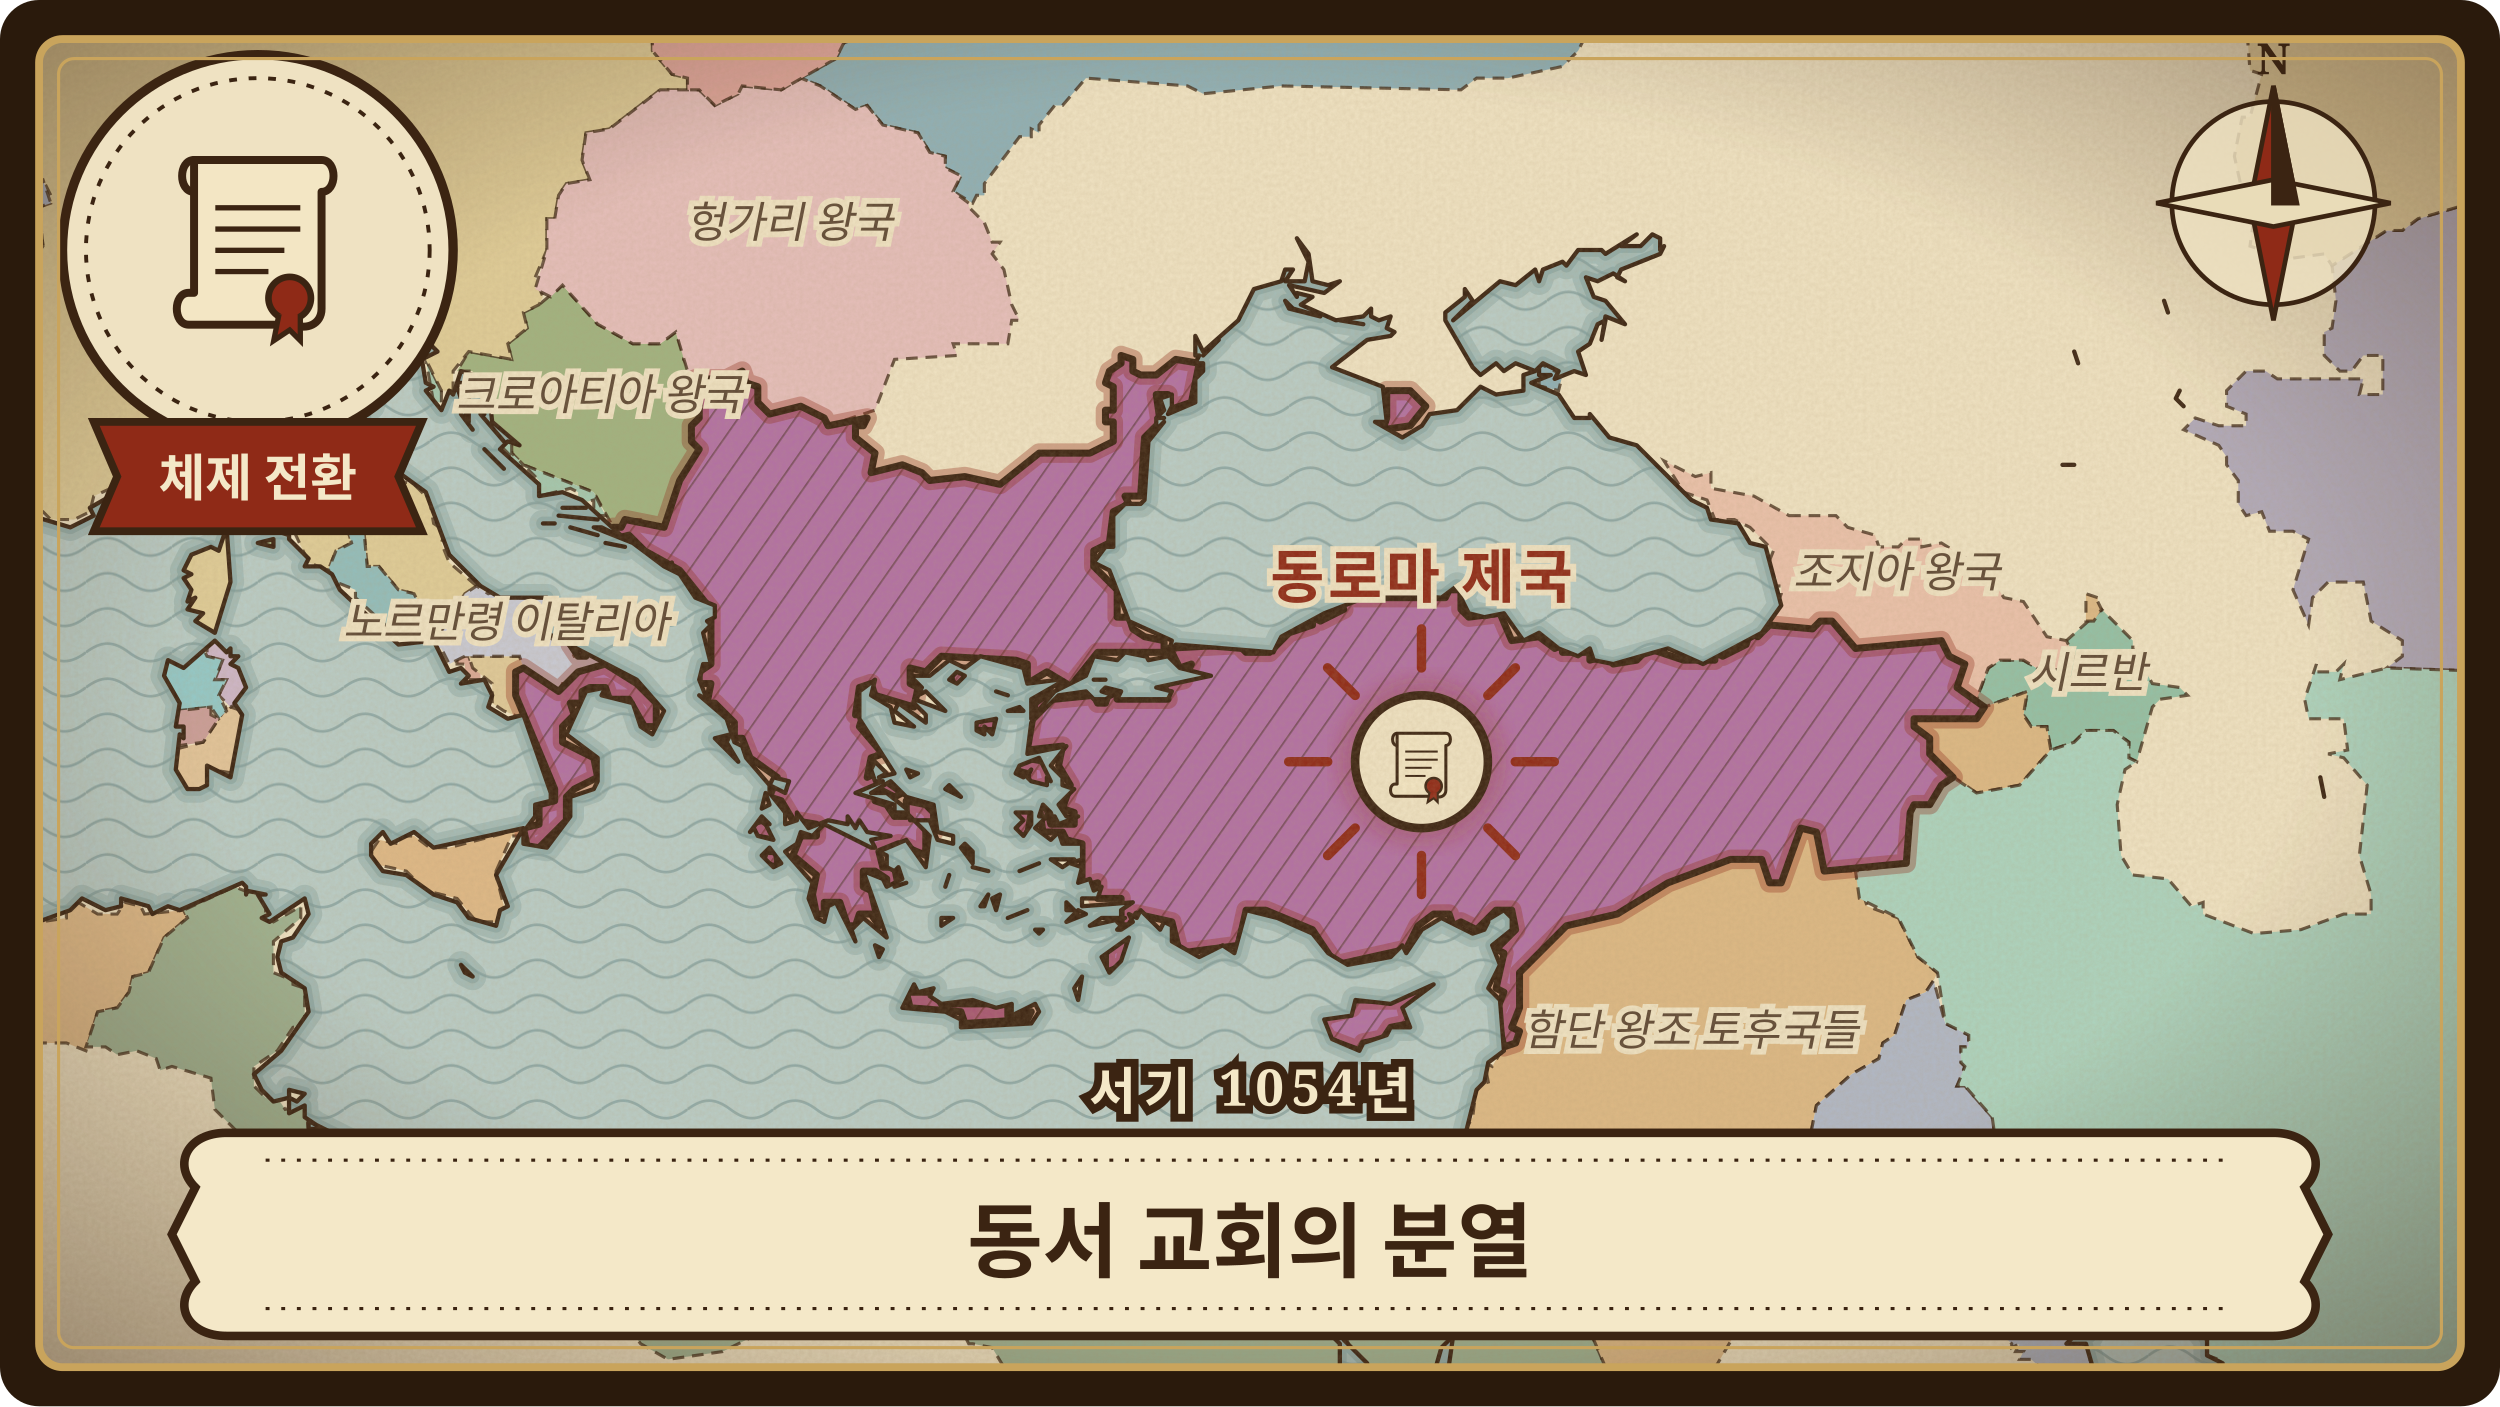
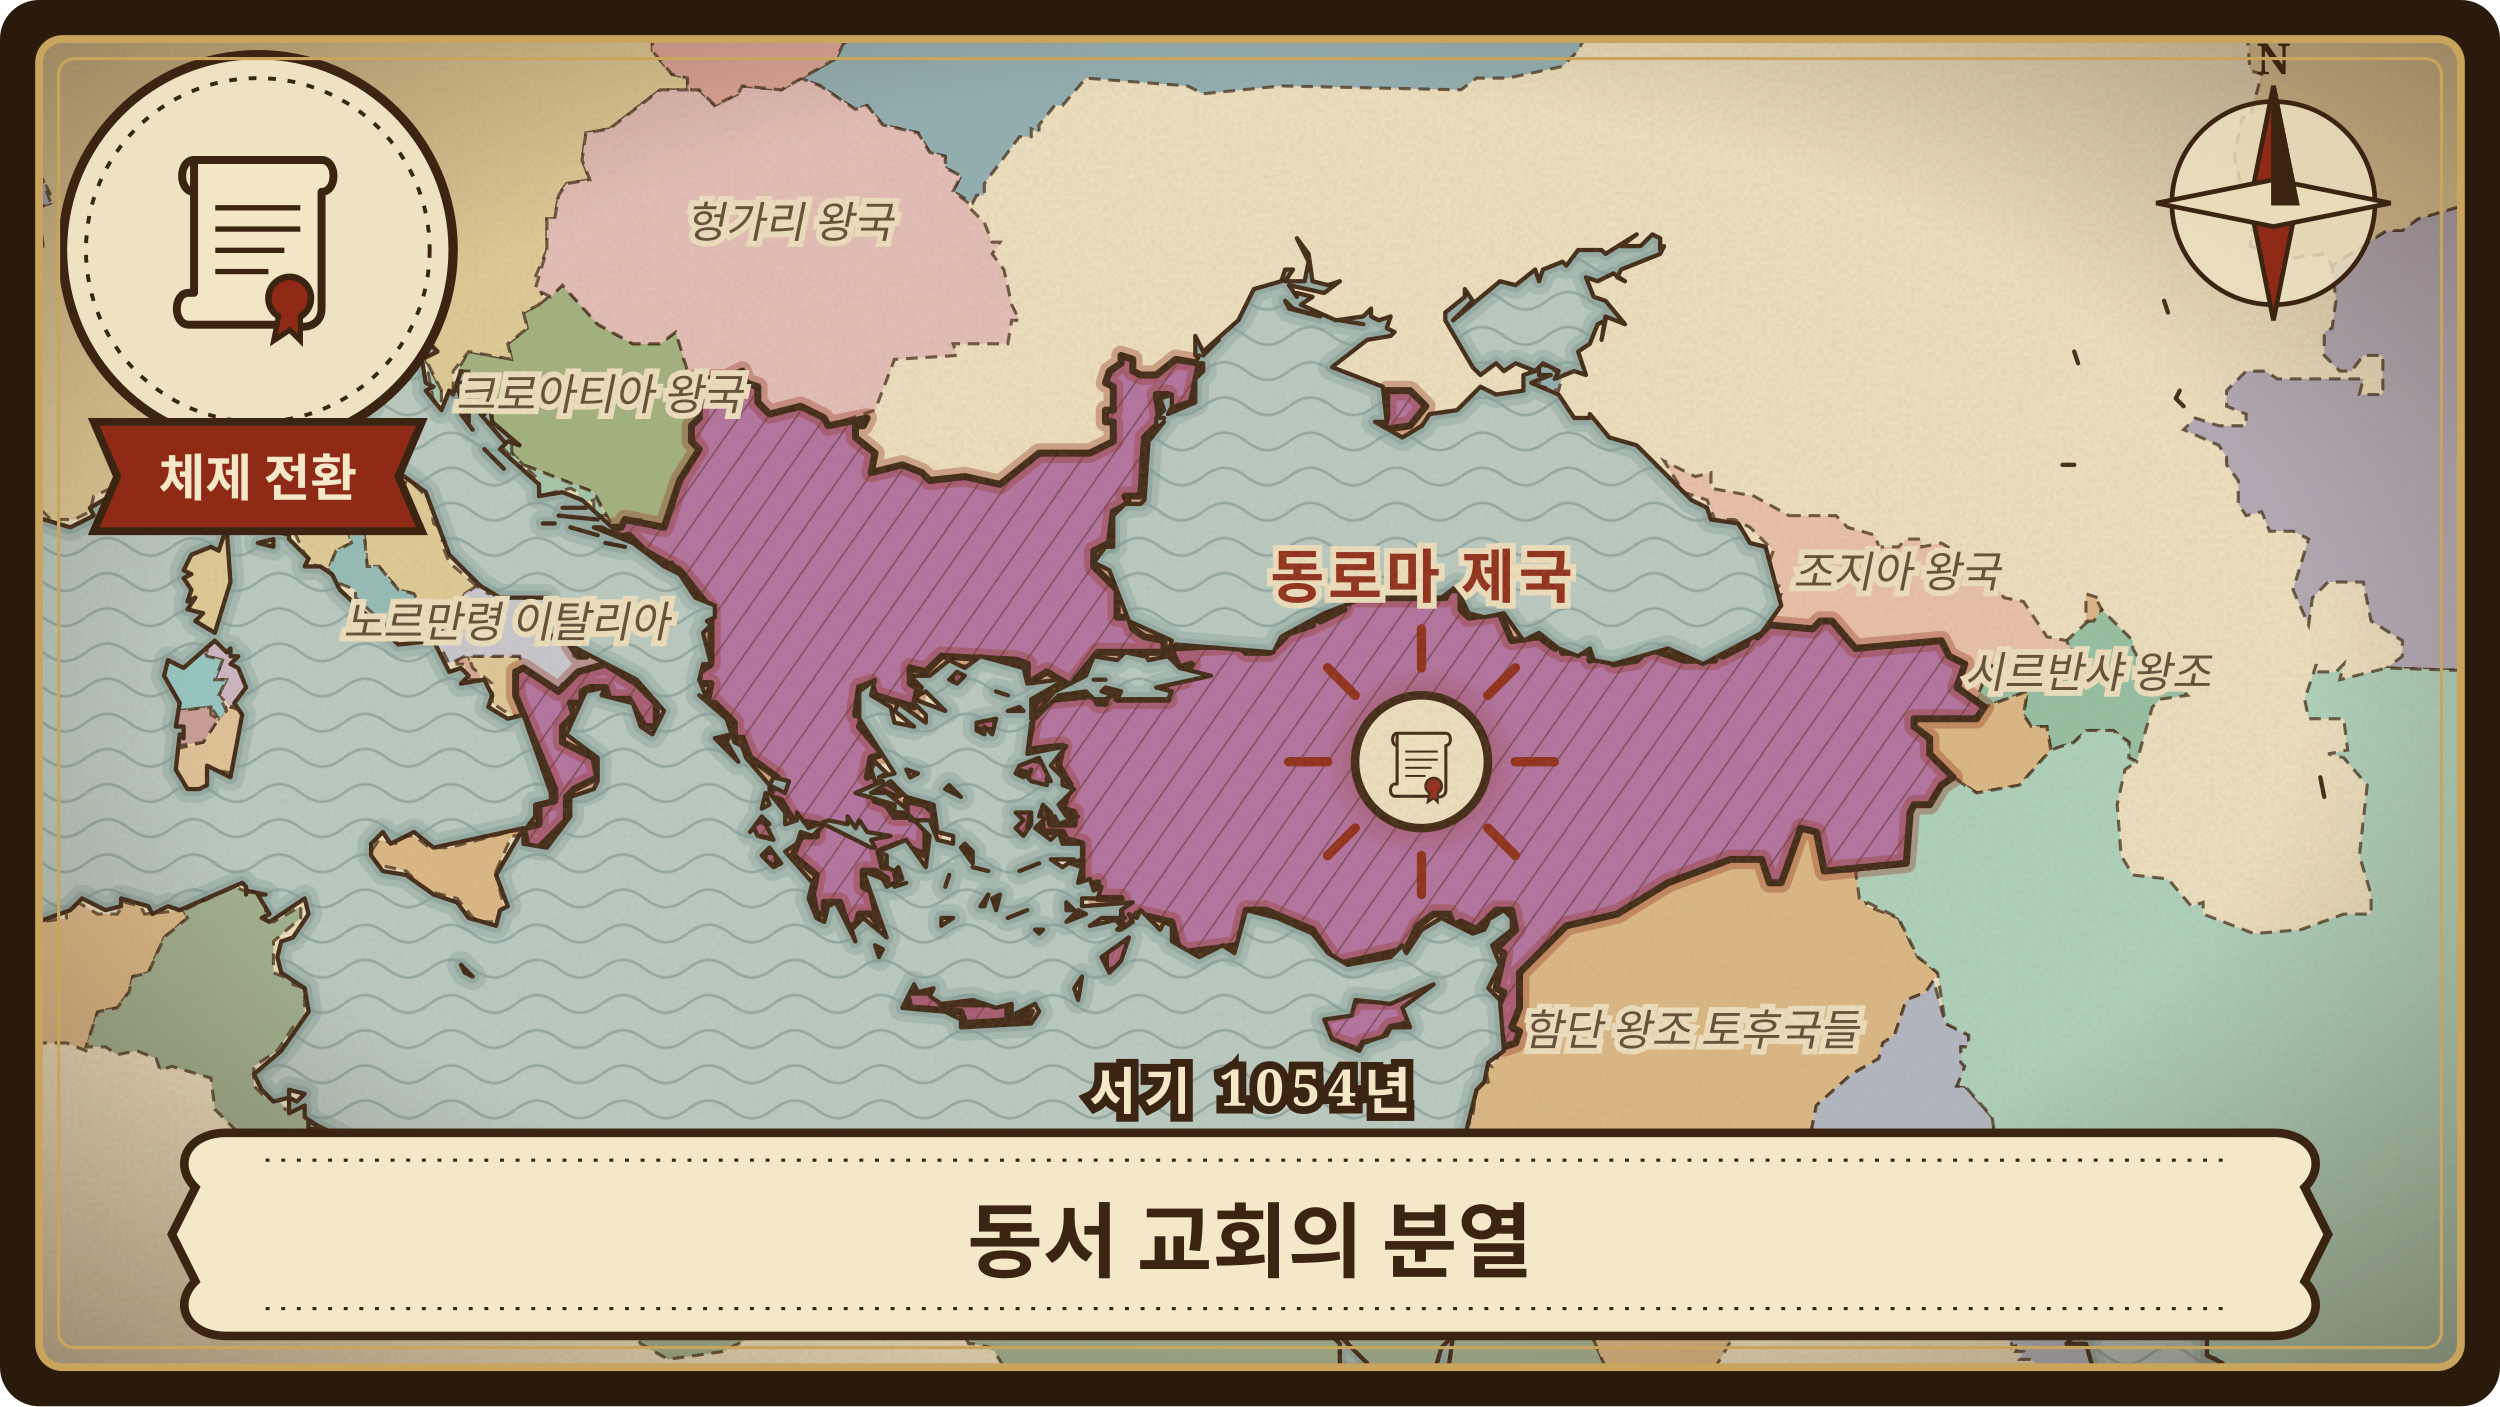
<svg xmlns="http://www.w3.org/2000/svg" viewBox="0 0 640 360" width="640" height="360" role="img" aria-label="동서 교회의 분열">
  <defs>
    <clipPath id="frame-great-schism">
      <rect x="10" y="10" width="620" height="340" rx="6" />
    </clipPath>
    <pattern id="waves-great-schism" width="22" height="9" patternUnits="userSpaceOnUse">
      <path d="M0 5 C4 2 7 2 11 5 C15 8 18 8 22 5" fill="none" stroke="#6f8f8f" stroke-width="0.7" stroke-opacity="0.55" />
    </pattern>
    <pattern id="hatch-great-schism" width="6" height="6" patternUnits="userSpaceOnUse" patternTransform="rotate(35)">
      <path d="M0 0 L0 6" stroke="#3b2412" stroke-width="0.9" stroke-opacity="0.45" />
    </pattern>
    <filter id="paper-great-schism" x="0" y="0" width="100%" height="100%">
      <feTurbulence type="fractalNoise" baseFrequency="0.9" numOctaves="3" seed="30" result="noise" />
      <feColorMatrix in="noise" type="matrix" values="0 0 0 0 0.45  0 0 0 0 0.33  0 0 0 0 0.18  0 0 0 0.22 0" />
    </filter>
    <radialGradient id="vignette-great-schism" cx="50%" cy="48%" r="70%">
      <stop offset="60%" stop-color="#3b2412" stop-opacity="0" />
      <stop offset="100%" stop-color="#3b2412" stop-opacity="0.45" />
    </radialGradient>
    <filter id="glow-great-schism">
      <feGaussianBlur stdDeviation="3" />
    </filter>
    <path id="land-great-schism" d="M-24 384L361 384L358 374L354 368L355 368L354 366L355 366L355 365L346 355L343 350L343 344L340 341L343 335L344 343L350 349L351 355L357 363L363 367L366 364L365 359L369 345L372 342L370 356L367 362L375 363L389 384L557 384L557 381L559 382L553 378L552 374L549 375L548 371L546 371L549 371L548 370L543 369L543 366L538 358L534 344L529 344L532 341L535 342L532 334L532 335L538 336L543 335L543 330L546 328L548 329L547 330L544 330L548 333L551 333L551 335L558 332L559 336L565 343L565 347L569 349L567 350L570 353L574 364L587 368L590 371L589 372L599 377L603 381L610 381L616 384L622 380L625 380L627 377L635 374L643 377L644 384L664 384L664 -24L-8 -24L-6 -21L-9 -21L-6 -18L-8 -18L-11 -22L-16 -20L-11 -17L-6 -18L-5 -15L-7 -17L-15 -18L-24 -13L-24 158L-19 154L-20 148L-17 147L-21 143L-20 133L-10 126L1 129L-1 125L1 129L4 128L4 126L6 127L4 130L7 129L8 132L18 135L24 132L23 130L30 126L30 124L41 120L47 112L50 111L55 112L67 119L71 131L71 136L74 137L74 138L79 143L78 145L82 145L85 147L87 151L102 165L111 164L115 172L118 171L120 173L118 175L124 174L126 178L125 181L130 184L134 183L141 203L141 205L137 206L137 209L134 213L134 216L140 217L146 209L146 204L152 202L153 200L153 194L145 188L150 177L155 176L154 178L162 180L164 186L167 188L170 182L163 174L138 161L137 158L141 156L140 153L128 153L123 150L115 142L109 126L98 118L94 114L93 104L95 104L96 101L91 96L93 93L103 90L103 87L107 89L109 87L112 90L108 92L109 98L111 99L109 100L113 105L115 100L116 101L118 95L121 96L125 99L126 108L133 114L130 113L128 115L138 124L138 127L144 126L149 128L160 138L154 135L152 135L162 139L170 145L172 144L172 145L170 145L174 147L178 153L183 155L183 158L181 159L182 160L180 162L182 170L180 170L179 174L181 179L179 178L186 184L188 190L190 191L191 194L197 201L198 199L202 200L201 203L197 201L197 203L201 208L201 211L204 210L204 208L207 212L212 210L217 211L217 209L219 212L220 210L222 213L228 214L223 215L224 217L223 217L211 211L208 214L205 213L204 216L201 218L208 226L207 230L209 235L211 236L212 232L214 231L219 241L218 238L221 235L227 240L221 223L226 225L227 227L231 225L230 222L229 223L227 222L227 219L225 218L232 215L237 222L238 214L232 208L229 208L229 206L219 203L226 200L224 200L223 197L224 195L227 198L225 199L229 198L220 184L220 177L224 174L223 178L228 181L229 185L234 186L229 182L230 180L237 185L237 183L234 180L234 179L242 182L237 177L235 178L236 176L233 173L238 173L243 169L247 171L251 168L262 171L263 175L271 174L271 175L264 179L264 184L270 177L278 173L280 168L286 169L288 167L293 168L293 167L294 169L299 168L300 164L289 159L284 146L280 144L283 140L285 140L285 132L288 129L292 129L293 128L294 113L298 108L296 110L296 107L298 107L296 107L298 105L297 102L300 101L300 104L299 106L306 103L306 97L308 95L308 93L306 93L307 91L306 91L306 86L308 90L317 82L321 74L328 72L329 69L331 69L329 72L334 72L335 67L332 61L335 65L336 72L340 73L343 72L339 75L330 73L332 76L332 75L336 76L333 78L342 82L349 81L351 79L351 81L353 82L356 81L355 84L357 85L356 86L350 87L341 94L354 99L355 108L352 108L359 112L364 109L366 106L373 105L379 99L383 101L390 100L390 96L393 95L388 93L385 95L383 93L379 96L377 94L370 82L370 80L375 76L375 74L377 77L372 82L384 72L388 73L393 69L394 72L395 69L400 67L401 68L404 64L410 64L411 65L419 60L415 63L420 63L423 60L425 61L425 64L426 63L425 65L415 69L414 71L416 72L413 70L409 72L406 71L408 76L411 77L416 83L411 81L410 87L411 82L409 83L407 88L404 90L406 96L403 95L398 97L399 95L395 93L393 95L394 94L394 96L397 96L392 98L399 101L403 107L407 107L407 106L412 112L419 114L433 128L437 130L438 133L445 134L448 139L452 140L456 155L451 162L436 170L427 166L413 170L408 169L407 166L404 168L399 166L394 162L390 164L385 157L380 158L376 157L374 153L375 151L373 150L369 153L352 152L339 157L328 163L326 167L301 165L299 168L302 171L310 173L296 176L300 177L299 179L286 179L287 177L283 176L282 177L285 178L283 179L280 179L278 177L271 178L264 185L263 193L273 191L269 196L272 199L272 201L275 202L271 206L273 209L276 209L271 211L270 209L270 211L269 208L267 206L266 209L268 209L265 212L269 215L271 213L272 216L277 216L277 220L274 221L277 222L276 226L279 225L280 228L282 227L281 230L277 230L277 232L290 231L287 233L287 235L282 235L279 237L288 235L286 236L287 237L286 238L287 238L290 236L289 234L291 235L292 233L297 238L298 236L300 237L300 241L307 245L313 242L316 244L319 233L327 235L336 239L340 244L345 247L356 245L359 242L360 244L364 238L369 235L377 239L380 238L381 236L380 236L385 233L387 235L387 238L382 242L384 247L381 253L384 256L385 269L381 272L380 277L378 279L375 291L372 294L368 310L363 316L356 319L350 320L349 318L348 320L344 320L347 319L343 320L338 317L339 319L337 320L336 318L333 317L334 313L338 317L335 313L330 314L324 312L323 312L325 314L320 315L318 315L323 312L315 314L313 317L314 317L312 316L305 321L299 323L292 320L285 319L285 317L280 318L278 315L274 314L261 312L252 313L249 307L229 304L226 302L226 297L214 293L209 293L195 298L189 304L187 310L190 318L188 323L183 329L175 331L161 322L136 315L132 311L129 301L106 293L93 294L81 288L82 289L79 289L79 287L81 288L78 286L78 283L74 285L74 281L70 282L67 279L65 275L72 269L79 259L78 253L72 249L71 245L72 241L75 240L79 234L78 230L69 236L67 235L69 234L66 229L68 229L63 228L63 229L63 227L62 226L46 233L43 232L39 234L38 232L31 230L31 232L27 233L21 230L18 233L7 237L1 233L-4 233L-11 233L-19 236L-22 235L-24 236ZM42 173L46 180L45 186L47 186L47 189L46 188L45 197L48 202L51 202L53 201L53 196L59 199L62 183L60 180L63 176L61 171L59 170L61 168L59 168L59 166L58 167L55 164L47 171L43 169L42 173ZM47 148L49 151L48 154L50 153L48 156L52 157L50 159L55 162L59 149L58 135L56 141L54 140L49 142L47 146L49 147L47 148ZM66 139L70 140L70 138L66 139ZM74 281L76 282L78 280L74 279L74 281ZM95 219L98 223L104 224L111 229L117 231L120 235L127 237L128 233L130 232L127 224L134 212L111 217L106 213L100 216L98 213L95 216L95 219ZM117 99L120 108L120 101L118 98L117 99ZM118 247L119 249L121 250L118 247ZM118 106L121 110L118 106ZM119 99L124 101L121 97L119 99ZM122 104L124 106L123 104L122 104ZM123 106L129 113L123 106ZM124 115L129 120L124 115ZM139 134L142 134L139 134ZM143 132L153 133L143 132ZM144 130L150 130L144 130ZM146 135L153 137L146 135ZM155 139L160 140L155 139ZM183 189L189 195L186 190L187 188L183 189ZM192 213L193 212L194 214L198 215L195 209L192 213ZM195 207L197 206L196 203L195 207ZM195 209L197 211L195 209ZM195 219L198 222L200 221L197 217L195 219ZM223 203L227 203L232 207L233 210L238 210L240 215L244 216L244 214L240 213L239 206L232 204L228 200L223 203ZM224 242L225 245L226 243L224 242ZM229 227L232 226L229 227ZM231 258L242 259L246 261L246 263L264 262L266 259L265 257L259 260L259 257L255 258L249 256L241 257L238 255L239 253L235 254L234 252L231 258ZM232 197L233 199L235 198L232 197ZM241 237L244 235L241 235L241 237ZM242 227L243 224L242 227ZM242 202L246 204L243 201L242 202ZM243 174L245 175L247 173L245 172L243 174ZM246 217L249 221L249 218L247 216L246 217ZM249 222L253 223L249 222ZM250 185L250 187L252 188L252 186L254 188L255 184L250 185ZM251 232L252 232L253 229L251 232ZM254 230L255 233L256 229L254 230ZM255 177L258 178L255 177ZM258 182L262 182L261 181L258 182ZM258 235L263 233L258 235ZM260 208L262 210L260 212L262 214L264 211L264 208L260 208ZM260 198L262 199L264 197L263 199L264 200L268 201L268 199L269 200L266 194L261 196L260 198ZM261 223L266 221L261 223ZM265 238L266 239L267 238L265 238ZM269 220L272 222L275 220L269 220ZM273 231L273 233L275 233L273 231ZM273 236L278 234L276 233L273 236ZM275 253L276 256L277 250L275 253ZM280 174L283 174L280 174ZM282 245L284 249L287 246L289 240L282 245ZM308 91L312 87L308 91ZM329 77L330 79L338 81L331 79L329 77ZM339 261L341 266L348 269L349 267L355 265L356 263L361 263L359 258L367 252L356 257L347 256L346 260L339 261ZM343 82L349 83L343 82ZM347 319L351 318L347 319ZM351 318L354 319L351 318ZM528 119L531 119L528 119ZM531 90L532 93L531 90ZM533 338L535 341L537 339L534 335L533 338ZM554 77L555 80L554 77ZM557 102L559 104L557 102L558 100L557 102ZM594 199L595 204L594 199Z" />
    <clipPath id="landclip-great-schism">
      <use href="#land-great-schism" />
    </clipPath>
    <path id="hl-great-schism-27" d="M239 254L241 257L258 257L258 260L264 259L263 261L247 262L246 259L233 258L232 254ZM223 241L226 242L226 245L223 245ZM241 221L242 223L240 224L240 222ZM250 224L249 221L252 221L253 224ZM196 218L199 218L199 222L195 221ZM246 216L250 220L247 221L245 219ZM192 214L192 211L195 210L198 212L198 215ZM242 201L245 202L245 205L241 203ZM147 202L145 204L145 210L138 217L135 217L134 212L138 211L138 206L142 205L142 202L132 178L132 172L134 171L143 177L148 172L155 170L163 175L168 180L168 186L165 186L161 179L156 179L155 176L151 176L149 177L149 180L146 180L147 183L144 186L144 190L152 194L153 199ZM243 171L247 171L247 175L244 176ZM148 168L146 165L150 166L150 168ZM361 262L356 263L354 266L349 267L348 269L340 266L338 263L339 260L346 258L346 256L357 256L364 251L367 251L367 253L360 258ZM283 243L287 240L289 240L288 247L283 249ZM275 233L276 235L272 237L274 233ZM254 230L256 230L256 232L253 232ZM263 221L266 221L265 223L262 224ZM260 209L261 206L264 208L263 214L260 214ZM265 202L263 201L263 198L259 197L262 194L268 195L270 201ZM250 184L255 184L255 187L249 187ZM297 108L293 112L292 127L288 127L289 129L285 131L284 139L280 141L280 145L286 151L286 158L289 158L290 161L293 163L298 164L298 166L317 165L319 167L325 167L330 162L336 160L336 158L338 159L344 156L343 153L370 153L371 151L374 151L374 156L376 158L384 157L387 164L394 163L398 166L400 165L400 167L407 167L407 169L411 168L413 170L419 169L422 166L431 169L439 169L439 167L441 168L447 165L448 162L450 163L453 160L464 161L466 159L469 159L475 166L497 164L499 168L503 170L501 176L508 181L506 184L490 184L490 186L494 189L494 193L500 199L497 201L494 206L490 206L489 208L488 221L467 223L465 213L461 212L456 226L453 226L451 220L443 220L427 226L414 234L401 237L389 249L389 258L387 263L389 264L388 267L385 268L383 259L385 254L383 253L385 244L383 243L388 238L387 233L383 233L378 238L374 236L372 237L371 234L367 234L363 237L360 243L342 247L336 238L324 233L319 233L317 242L302 244L300 236L291 234L289 237L287 237L287 230L281 230L281 226L277 227L277 216L273 215L272 213L267 213L266 206L268 207L269 211L275 211L275 208L272 207L274 201L271 196L272 191L263 192L265 180L269 177L270 179L280 178L281 180L283 180L284 177L286 177L286 179L299 179L298 175L303 174L305 170L302 171L300 167L281 167L273 177L271 176L273 175L268 172L263 175L263 170L260 169L241 168L237 172L233 171L233 175L235 176L234 181L224 178L223 175L220 176L219 183L221 183L220 186L226 193L223 194L222 199L224 198L231 203L229 204L225 202L224 205L227 206L229 209L232 209L232 205L237 206L239 208L239 213L237 213L237 219L230 216L225 218L226 222L229 222L230 227L227 227L227 225L224 223L221 223L221 227L223 228L225 237L223 234L220 234L219 237L217 237L215 231L211 231L211 234L209 234L208 229L209 224L203 219L205 214L209 214L209 211L203 210L200 205L197 204L199 199L192 194L190 189L187 189L187 191L185 190L185 188L188 188L188 185L183 180L181 180L182 175L179 175L179 172L182 170L182 156L174 146L165 141L161 137L157 138L157 135L159 135L160 133L170 135L174 123L179 115L177 113L177 109L179 107L179 103L177 101L178 97L186 97L190 95L191 98L194 99L194 103L197 106L205 104L211 107L212 109L222 107L221 109L219 109L219 112L224 116L223 121L231 119L236 121L238 123L247 122L256 124L266 116L279 116L285 113L285 108L283 108L283 105L285 105L285 99L283 98L284 95L287 93L287 91L290 92L290 95L292 96L296 96L301 92L307 93L305 103L299 105L299 101L296 101ZM258 180L262 180L262 182L258 183ZM355 100L361 100L365 104L361 109L354 110L355 107Z" />
  </defs>
  <rect width="640" height="360" rx="10" fill="#2a1a0c" />
  <g clip-path="url(#frame-great-schism)">
    <rect width="640" height="360" fill="#b9ccc6" />
    <rect width="640" height="360" fill="url(#waves-great-schism)" />
    <use href="#land-great-schism" fill="none" stroke="#7e9c98" stroke-width="7" stroke-opacity="0.35" stroke-linejoin="round" />
    <use href="#land-great-schism" fill="none" stroke="#7e9c98" stroke-width="3.5" stroke-opacity="0.5" stroke-linejoin="round" />
    <use href="#land-great-schism" fill="#efe2c2" stroke="none" />
    <g clip-path="url(#landclip-great-schism)">
      <path d="M127 223L131 214L134 214L134 212L115 217L110 217L106 214L103 214L102 216L97 215L95 218L95 221L104 223L109 228L117 230L122 236L127 236L129 232L127 224Z" fill="rgb(222,184,134)" stroke="#3b2412" stroke-width="0.8" stroke-opacity="0.75" stroke-dasharray="3 2" />
      <path d="M67 137L70 137L70 140L67 140L66 137ZM68 123L67 119L73 122L72 129L74 132L74 136L71 134L68 124Z" fill="rgb(165,181,130)" stroke="#3b2412" stroke-width="0.8" stroke-opacity="0.75" stroke-dasharray="3 2" />
      <path d="M59 181L62 182L60 198L54 197L52 203L45 202L44 192L52 190L58 181Z" fill="rgb(226,196,153)" stroke="#3b2412" stroke-width="0.8" stroke-opacity="0.75" stroke-dasharray="3 2" />
      <path d="M53 164L53 168L57 169L55 174L58 174L56 178L59 181L63 179L63 172L59 165L54 164Z" fill="rgb(205,182,199)" stroke="#3b2412" stroke-width="0.8" stroke-opacity="0.75" stroke-dasharray="3 2" />
      <path d="M51 166L47 170L42 169L42 176L44 177L45 182L54 181L56 184L58 182L56 178L58 174L55 174L57 169L53 168L52 166Z" fill="rgb(147,200,199)" stroke="#3b2412" stroke-width="0.8" stroke-opacity="0.75" stroke-dasharray="3 2" />
      <path d="M54 183L54 181L45 182L45 191L52 190L56 184Z" fill="rgb(202,157,152)" stroke="#3b2412" stroke-width="0.8" stroke-opacity="0.75" stroke-dasharray="3 2" />
      <path d="M175 92L178 97L177 101L179 103L179 107L177 109L177 113L179 115L174 123L170 135L166 135L164 133L160 133L159 135L157 135L152 126L134 119L131 116L131 113L125 108L125 101L123 101L123 99L121 98L121 95L117 95L120 90L131 92L130 88L135 84L134 80L138 78L144 73L153 83L162 88L169 88L173 85L175 91Z" fill="rgb(160,178,127)" stroke="#3b2412" stroke-width="0.8" stroke-opacity="0.75" stroke-dasharray="3 2" />
      <path d="M17 267L8 267L5 269L-3 268L-11 271L-24 271L-24 236L-6 233L2 234L4 237L17 235L17 233L20 231L25 234L30 234L32 231L36 232L37 234L47 233L48 235L42 240L38 249L34 250L33 254L30 258L25 259L22 269Z" fill="rgb(223,186,136)" stroke="#3b2412" stroke-width="0.8" stroke-opacity="0.75" stroke-dasharray="3 2" />
      <path d="M75 252L78 253L78 262L75 263L71 269L65 273L65 278L68 281L71 281L73 284L78 283L79 289L83 289L92 295L97 294L96 295L100 295L100 294L105 293L107 295L111 294L111 295L115 295L119 299L122 298L123 300L127 300L130 302L132 311L134 315L141 318L149 318L161 322L171 330L174 330L175 332L184 330L190 322L191 317L188 312L188 303L191 303L192 299L194 300L197 298L196 296L199 297L202 295L205 295L211 293L226 297L226 301L228 304L233 304L239 307L248 307L252 314L272 314L278 316L280 319L292 321L297 323L304 323L305 321L306 322L309 320L309 317L315 317L315 314L321 314L323 311L326 311L325 313L327 314L334 314L333 318L335 317L336 320L339 320L338 318L342 320L345 319L346 321L360 319L364 317L368 311L367 309L370 307L370 301L373 297L373 294L378 295L380 297L387 297L391 295L392 298L392 309L395 322L397 322L399 328L400 329L402 334L405 336L411 350L420 362L431 382L433 382L432 384L388 384L381 373L378 365L373 362L367 362L371 355L371 344L369 345L367 362L364 367L362 367L355 362L355 359L350 356L350 351L346 346L342 336L341 341L343 344L344 350L349 358L355 363L355 369L361 378L361 383L363 384L290 384L288 372L286 370L283 370L284 368L279 363L277 364L276 360L257 350L254 345L249 344L248 344L247 342L234 335L218 334L203 337L185 346L171 348L164 344L161 340L156 337L141 333L128 327L122 318L114 310L106 306L104 306L104 308L102 307L95 309L87 304L84 305L83 302L78 303L79 300L66 294L63 295L61 290L55 284L54 276L44 273L41 274L40 271L35 269L30 270L27 268L22 268L25 259L30 258L33 254L34 250L38 249L42 240L48 235L47 233L60 227L65 229L68 228L68 235L70 236L77 232L77 235L70 241L70 249L75 251ZM119 247L121 248L121 250L118 249L118 247Z" fill="rgb(158,177,144)" stroke="#3b2412" stroke-width="0.8" stroke-opacity="0.75" stroke-dasharray="3 2" />
      <path d="M120 174L123 174L123 171L121 171L120 168L117 168L117 170L119 170L119 174Z" fill="rgb(218,169,149)" stroke="#3b2412" stroke-width="0.8" stroke-opacity="0.75" stroke-dasharray="3 2" />
      <path d="M120 109L117 108L117 101L120 103ZM120 99L120 98L122 98L123 100ZM113 100L113 103L111 103L109 92ZM102 90L99 89L89 95L89 91L91 89L101 87ZM154 132L152 133L152 128L148 129L148 126L146 125L138 127L138 123L134 119L152 126L155 132ZM128 113L128 112L131 113L131 116L134 119L131 121L132 118L128 114Z" fill="rgb(163,199,174)" stroke="#3b2412" stroke-width="0.8" stroke-opacity="0.75" stroke-dasharray="3 2" />
      <path d="M394 99L394 93L400 96L399 100L395 99ZM422 -24L420 -18L420 -13L417 -12L412 -1L409 3L408 9L406 9L404 13L400 17L386 20L378 20L374 23L328 22L308 24L304 22L278 20L272 27L270 27L266 32L266 34L264 33L264 35L261 35L252 47L252 50L250 50L249 52L244 49L246 45L242 43L242 40L238 39L235 34L226 32L222 27L219 28L210 22L205 20L214 15L216 11L224 8L224 -4L226 -5L226 -9L225 -13L223 -14L225 -21L221 -24Z" fill="rgb(142,175,181)" stroke="#3b2412" stroke-width="0.8" stroke-opacity="0.75" stroke-dasharray="3 2" />
      <path d="M59 135L60 152L56 162L54 163L50 160L50 157L48 157L49 153L47 150L47 144L50 140L55 139L57 135ZM130 -24L130 -22L133 -22L135 -17L135 -10L138 -9L138 -4L152 3L153 5L158 6L159 9L167 10L167 13L172 19L176 20L176 23L169 23L156 33L150 34L149 41L151 46L145 47L143 50L142 56L140 56L140 64L137 71L139 76L138 78L134 80L135 84L130 88L131 92L120 90L116 95L116 100L113 100L109 92L111 88L103 87L102 89L101 87L98 87L91 89L89 91L89 95L91 95L91 98L94 100L94 105L91 104L91 110L93 115L100 122L102 121L102 123L106 124L110 128L111 134L114 136L113 139L115 144L122 150L119 152L116 157L112 154L107 154L106 152L102 151L97 145L94 145L93 134L91 134L92 128L87 129L90 139L86 141L84 146L79 144L72 129L73 122L67 119L66 117L64 118L64 116L60 113L60 109L54 106L52 106L51 108L47 107L43 116L37 116L35 118L35 122L24 127L23 131L19 133L13 133L11 131L8 131L8 128L4 127L-5 127L-4 123L0 121L-3 113L-8 109L-10 103L-8 103L-5 99L-5 96L-10 95L-10 84L-8 83L-9 77L-6 76L-6 78L-2 82L11 63L10 53L13 52L13 50L11 46L9 46L9 43L7 40L2 38L2 29L4 27L-1 20L-2 11L-9 10L-12 8L-15 -1L-9 -5L-8 -12L-18 -13L-19 -18L-12 -18L-16 -20L-16 -22L-12 -22L-13 -24Z" fill="rgb(223,204,151)" stroke="#3b2412" stroke-width="0.8" stroke-opacity="0.75" stroke-dasharray="3 2" />
      <path d="M248 52L244 49L246 45L242 43L242 40L238 39L235 34L226 32L222 27L219 28L210 22L205 20L200 23L190 22L189 24L183 27L179 23L169 23L156 33L150 34L149 41L151 46L145 47L143 50L142 56L140 56L140 64L137 74L141 76L144 73L153 83L162 88L169 88L173 85L176 95L178 97L186 97L190 95L191 98L194 99L194 103L197 106L205 104L211 107L212 109L224 105L229 92L245 91L244 88L258 88L259 82L261 82L259 78L257 69L254 65L256 62L254 62L252 57L248 53Z" fill="rgb(229,190,186)" stroke="#3b2412" stroke-width="0.8" stroke-opacity="0.75" stroke-dasharray="3 2" />
      <path d="M40 119L35 122L35 118L37 116L43 116L41 119ZM58 107L60 109L60 113L64 116L59 115L54 110L47 110L45 113L47 107L51 108L52 106L54 107Z" fill="rgb(225,195,199)" stroke="#3b2412" stroke-width="0.8" stroke-opacity="0.75" stroke-dasharray="3 2" />
      <path d="M664 84L655 110L656 114L655 121L658 122L660 126L656 135L655 146L650 156L649 162L641 172L611 171L615 168L615 164L607 159L605 149L596 149L592 153L591 160L587 151L591 138L587 136L581 136L579 131L575 132L573 129L573 123L570 119L570 117L568 114L559 110L562 107L568 109L575 109L575 106L570 104L570 100L575 95L580 95L583 97L605 97L604 101L610 101L610 91L605 91L602 95L599 95L595 91L595 85L597 84L598 77L597 68L611 59L615 59L619 56L636 51L664 50Z" fill="rgb(176,169,185)" stroke="#3b2412" stroke-width="0.8" stroke-opacity="0.75" stroke-dasharray="3 2" />
      <path d="M664 50L636 51L619 56L615 59L611 59L597 68L595 65L580 67L579 64L576 63L577 56L573 53L574 49L572 40L574 30L576 30L579 19L576 18L575 5L577 -9L582 -18L585 -18L587 -21L592 -20L601 -24L614 -24L628 -22L636 -16L657 -12L664 -19Z" fill="rgb(223,202,153)" stroke="#3b2412" stroke-width="0.8" stroke-opacity="0.75" stroke-dasharray="3 2" />
      <path d="M111 165L109 164L110 163L102 163L91 153L91 151L86 149L84 146L86 141L90 139L87 129L92 128L91 134L93 134L94 145L97 145L102 151L106 152L107 154L112 154L114 157L114 160L111 163Z" fill="rgb(146,189,187)" stroke="#3b2412" stroke-width="0.8" stroke-opacity="0.75" stroke-dasharray="3 2" />
      <path d="M507 181L506 179L509 171L512 169L518 169L523 172L529 171L531 168L529 164L538 156L546 164L546 166L551 175L558 176L560 178L553 179L551 181L547 195L545 194L545 190L541 187L534 187L531 190L525 192L524 186L520 186L518 183L519 177L508 181Z" fill="rgb(147,192,165)" stroke="#3b2412" stroke-width="0.8" stroke-opacity="0.75" stroke-dasharray="3 2" />
      <path d="M126 180L126 175L121 171L120 168L133 168L134 171L132 172L132 178L134 184L129 182Z" fill="rgb(223,201,152)" stroke="#3b2412" stroke-width="0.8" stroke-opacity="0.75" stroke-dasharray="3 2" />
      <path d="M486 235L491 245L496 249L495 251L493 254L488 256L485 265L482 267L481 271L474 275L465 283L463 293L467 325L452 332L445 340L438 352L439 354L437 354L432 362L430 379L426 374L420 362L411 350L405 336L402 334L400 329L399 328L397 322L395 322L392 309L392 298L391 295L387 297L380 297L373 293L377 286L378 278L381 277L380 272L382 273L385 268L388 267L389 264L387 263L389 258L389 249L401 237L414 234L427 226L443 220L451 220L453 226L456 226L461 212L465 213L467 223L475 223L478 232ZM506 203L496 196L494 193L494 189L490 186L490 184L506 184L508 181L519 177L518 183L520 186L524 186L525 192L517 201ZM537 154L538 156L536 159L534 159L534 152L537 153Z" fill="rgb(220,184,132)" stroke="#3b2412" stroke-width="0.8" stroke-opacity="0.75" stroke-dasharray="3 2" />
      <path d="M501 278L503 278L510 286L511 293L516 294L519 298L528 302L532 310L530 314L529 321L534 322L533 329L536 329L537 333L540 335L537 336L537 341L531 343L535 345L535 348L538 353L538 356L529 356L520 348L517 348L518 346L516 346L517 344L515 345L515 344L504 333L490 324L474 323L467 326L463 293L465 283L474 275L481 271L482 267L485 265L488 256L493 254L495 251L498 262L504 265L504 268L502 268L502 272L503 273L502 276Z" fill="rgb(176,183,197)" stroke="#3b2412" stroke-width="0.8" stroke-opacity="0.75" stroke-dasharray="3 2" />
      <path d="M221 -24L225 -21L223 -14L225 -13L226 -9L226 -5L224 -4L224 8L216 11L214 15L200 23L190 22L189 24L183 27L179 23L176 23L176 20L172 19L167 13L167 10L159 9L158 6L153 5L152 3L138 -4L138 -9L135 -10L135 -17L133 -22L130 -22L130 -24Z" fill="rgb(222,164,154)" stroke="#3b2412" stroke-width="0.8" stroke-opacity="0.75" stroke-dasharray="3 2" />
      <path d="M-24 -15L-19 -17L-18 -13L-8 -12L-9 -5L-15 -1L-12 8L-9 10L-2 11L-1 20L4 27L2 29L2 38L9 43L9 46L11 46L13 52L10 53L11 63L-2 82L-6 78L-6 76L-9 77L-8 83L-10 84L-10 95L-5 96L-5 99L-8 103L-10 103L-8 109L-3 113L0 121L-4 123L-5 127L-7 125L-11 125L-14 128L-20 131L-21 135L-24 136Z" fill="rgb(165,173,190)" stroke="#3b2412" stroke-width="0.8" stroke-opacity="0.75" stroke-dasharray="3 2" />
      <path d="M458 132L470 132L473 135L480 137L481 140L486 140L488 138L492 138L492 140L497 139L505 144L504 149L511 150L513 153L518 154L524 163L529 164L531 168L529 171L523 172L518 169L512 169L509 171L506 179L501 176L503 170L499 168L497 164L475 166L469 159L466 159L464 161L453 160L456 152L456 150L454 150L455 148L452 146L454 141L448 135L444 133L439 133L437 128L431 126L426 118L434 122L438 121L438 125L449 127Z" fill="rgb(234,193,170)" stroke="#3b2412" stroke-width="0.8" stroke-opacity="0.75" stroke-dasharray="3 2" />
      <path d="M143 177L144 175L147 175L154 169L152 167L147 168L145 164L142 164L137 161L137 157L140 156L140 153L129 153L128 151L125 152L122 150L119 152L116 157L114 157L114 160L112 163L111 166L113 166L115 170L119 168L133 168L134 171Z" fill="rgb(200,201,211)" stroke="#3b2412" stroke-width="0.8" stroke-opacity="0.75" stroke-dasharray="3 2" />
      <path d="M664 361L656 374L649 379L644 380L640 375L633 375L632 377L635 377L635 379L624 384L622 384L622 381L625 380L622 380L617 384L612 384L610 381L602 381L600 378L591 374L588 369L582 366L577 366L573 363L570 353L567 352L568 348L565 347L565 344L560 339L558 333L552 335L544 331L545 334L540 335L537 333L536 329L533 329L534 322L529 321L530 314L532 310L528 302L519 298L516 294L511 293L510 286L503 278L501 278L503 273L502 272L502 268L504 268L504 265L498 262L496 249L491 245L486 235L476 230L475 223L488 221L489 208L490 206L494 206L497 201L500 199L506 203L517 201L525 192L531 190L534 187L541 187L545 190L545 194L547 195L544 197L542 206L543 219L546 224L555 225L561 232L564 231L564 234L577 239L589 238L600 234L607 234L607 229L604 219L606 201L600 194L596 193L601 192L600 184L591 184L590 179L593 170L593 172L598 172L600 170L599 174L611 171L641 172L649 162L660 127L664 124Z" fill="rgb(172,211,190)" stroke="#3b2412" stroke-width="0.8" stroke-opacity="0.75" stroke-dasharray="3 2" />
      <use href="#hl-great-schism-27" fill="rgb(178,112,163)" stroke="none" />
      <use href="#hl-great-schism-27" fill="url(#hatch-great-schism)" stroke="none" />
      <use href="#hl-great-schism-27" fill="none" stroke="#8f2a17" stroke-width="5" stroke-opacity="0.35" stroke-linejoin="round" />
      <use href="#hl-great-schism-27" fill="none" stroke="#3b2412" stroke-width="1.8" stroke-linejoin="round" />
    </g>
    <use href="#land-great-schism" fill="none" stroke="#3b2412" stroke-width="1.1" stroke-linejoin="round" />
    <text x="363.9" y="153.0" class="lbl hl">동로마 제국</text>
    <text x="432.9" y="267.6" class="lbl">함단 왕조 토후국들</text>
    <text x="202.1" y="60.8" class="lbl">헝가리 왕국</text>
    <text x="153.4" y="104.9" class="lbl">크로아티아 왕국</text>
    <text x="485.6" y="150.3" class="lbl">조지아 왕국</text>
-     <text x="534.5" y="176.0" class="lbl">시르반</text>
+     <text x="534.5" y="176.0" class="lbl">시르반샤 왕조</text>
    <text x="129.6" y="163.1" class="lbl">노르만령 이탈리아</text>
    <g transform="translate(363.9 195.0)">
      <path d="M0 -24 L0 -34" transform="rotate(0)" stroke="#8f2a17" stroke-width="2.4" stroke-linecap="round" />
      <path d="M0 -24 L0 -34" transform="rotate(45)" stroke="#8f2a17" stroke-width="2.4" stroke-linecap="round" />
      <path d="M0 -24 L0 -34" transform="rotate(90)" stroke="#8f2a17" stroke-width="2.4" stroke-linecap="round" />
      <path d="M0 -24 L0 -34" transform="rotate(135)" stroke="#8f2a17" stroke-width="2.4" stroke-linecap="round" />
      <path d="M0 -24 L0 -34" transform="rotate(180)" stroke="#8f2a17" stroke-width="2.4" stroke-linecap="round" />
      <path d="M0 -24 L0 -34" transform="rotate(225)" stroke="#8f2a17" stroke-width="2.4" stroke-linecap="round" />
      <path d="M0 -24 L0 -34" transform="rotate(270)" stroke="#8f2a17" stroke-width="2.4" stroke-linecap="round" />
      <path d="M0 -24 L0 -34" transform="rotate(315)" stroke="#8f2a17" stroke-width="2.4" stroke-linecap="round" />
      <circle r="20" fill="#8f2a17" fill-opacity="0.35" filter="url(#glow-great-schism)" />
      <circle r="17" fill="#efe2c2" stroke="#3b2412" stroke-width="2.2" />
      <g transform="translate(-13 -13) scale(0.26)">
        <path d="M26 22 L74 22 C80 22 80 34 74 34 L74 78 C74 84 68 86 64 84 L24 84 C18 84 18 72 24 72 L26 72 Z" fill="#f3e6c4" stroke="#3b2412" stroke-width="3" stroke-linejoin="round" />
        <path d="M26 22 C20 22 20 34 26 34" fill="none" stroke="#3b2412" stroke-width="3" />
        <path d="M34 40 L66 40 M34 48 L66 48 M34 56 L60 56 M34 64 L54 64" stroke="#3b2412" stroke-width="2" />
        <circle cx="62" cy="74" r="8" fill="#8f2a17" stroke="#3b2412" stroke-width="2.5" />
        <path d="M58 80 L56 90 L62 86 L66 90 L66 80" fill="#8f2a17" stroke="#3b2412" stroke-width="2" />
      </g>
    </g>
    <rect width="640" height="360" filter="url(#paper-great-schism)" />
    <rect width="640" height="360" fill="url(#vignette-great-schism)" />
    <g transform="translate(582 52)" stroke="#3b2412" stroke-width="1.2">
      <circle r="26" fill="#efe2c2" fill-opacity="0.8" />
      <path d="M0 -30 L6 0 L0 30 L-6 0 Z" fill="#8f2a17" />
      <path d="M-30 0 L0 6 L30 0 L0 -6 Z" fill="#e9dcb8" />
      <path d="M0 -30 L6 0 L0 0 Z" fill="#3b2412" />
      <text y="-33" class="compass">N</text>
    </g>
    <g transform="translate(66 64)">
      <circle r="50" fill="#efe2c2" stroke="#3b2412" stroke-width="2.4" />
      <circle r="44" fill="none" stroke="#3b2412" stroke-width="1" stroke-dasharray="2 3" />
      <g transform="translate(-34 -38) scale(0.68)">
        <path d="M26 22 L74 22 C80 22 80 34 74 34 L74 78 C74 84 68 86 64 84 L24 84 C18 84 18 72 24 72 L26 72 Z" fill="#f3e6c4" stroke="#3b2412" stroke-width="3" stroke-linejoin="round" />
        <path d="M26 22 C20 22 20 34 26 34" fill="none" stroke="#3b2412" stroke-width="3" />
        <path d="M34 40 L66 40 M34 48 L66 48 M34 56 L60 56 M34 64 L54 64" stroke="#3b2412" stroke-width="2" />
        <circle cx="62" cy="74" r="8" fill="#8f2a17" stroke="#3b2412" stroke-width="2.5" />
        <path d="M58 80 L56 90 L62 86 L66 90 L66 80" fill="#8f2a17" stroke="#3b2412" stroke-width="2" />
      </g>
      <path d="M-42 44 L42 44 L36 58 L42 72 L-42 72 L-36 58 Z" fill="#8f2a17" stroke="#3b2412" stroke-width="2" />
      <text y="63" class="kind">체제 전환</text>
    </g>
    <g transform="translate(320 316)">
      <path d="M-262 -26 L262 -26 C272 -26 276 -18 270 -12 L276 0 L270 12 C276 18 272 26 262 26 L-262 26 C-272 26 -276 18 -270 12 L-276 0 L-270 -12 C-276 -18 -272 -26 -262 -26 Z" fill="#f4e8c8" stroke="#3b2412" stroke-width="2.2" />
      <path d="M-252 -19 L252 -19 M-252 19 L252 19" stroke="#3b2412" stroke-width="0.8" stroke-dasharray="1 3" />
      <text y="2" class="title" style="font-size:21px">동서 교회의 분열</text>
    </g>
    <text x="320" y="284" class="year">서기 1054년</text>
  </g>
  <rect x="10" y="10" width="620" height="340" rx="6" fill="none" stroke="#c9a45c" stroke-width="2" />
  <rect x="15" y="15" width="610" height="330" rx="4" fill="none" stroke="#c9a45c" stroke-width="0.8" />
  <style>
  text { font-family: 'Noto Serif KR', 'Nanum Myeongjo', 'AppleMyungjo', 'Batang', serif; text-anchor: middle; }
  .lbl { font-size: 11px; font-style: italic; fill: #3b2412; fill-opacity: 0.8; paint-order: stroke; stroke: #efe2c2; stroke-width: 3px; }
  .lbl.hl { font-size: 15px; font-weight: 700; font-style: normal; fill: #8f2a17; fill-opacity: 1; letter-spacing: 1px; }
  .title { font-weight: 800; fill: #3b2412; dominant-baseline: middle; }
  .year { font-size: 13px; font-weight: 700; fill: #f4e8c8; paint-order: stroke; stroke: #3b2412; stroke-width: 4px; letter-spacing: 2px; }
  .kind { font-size: 13px; font-weight: 800; fill: #f4e8c8; }
  .compass { font-size: 11px; font-weight: 700; fill: #3b2412; stroke: none; }
</style>
</svg>
